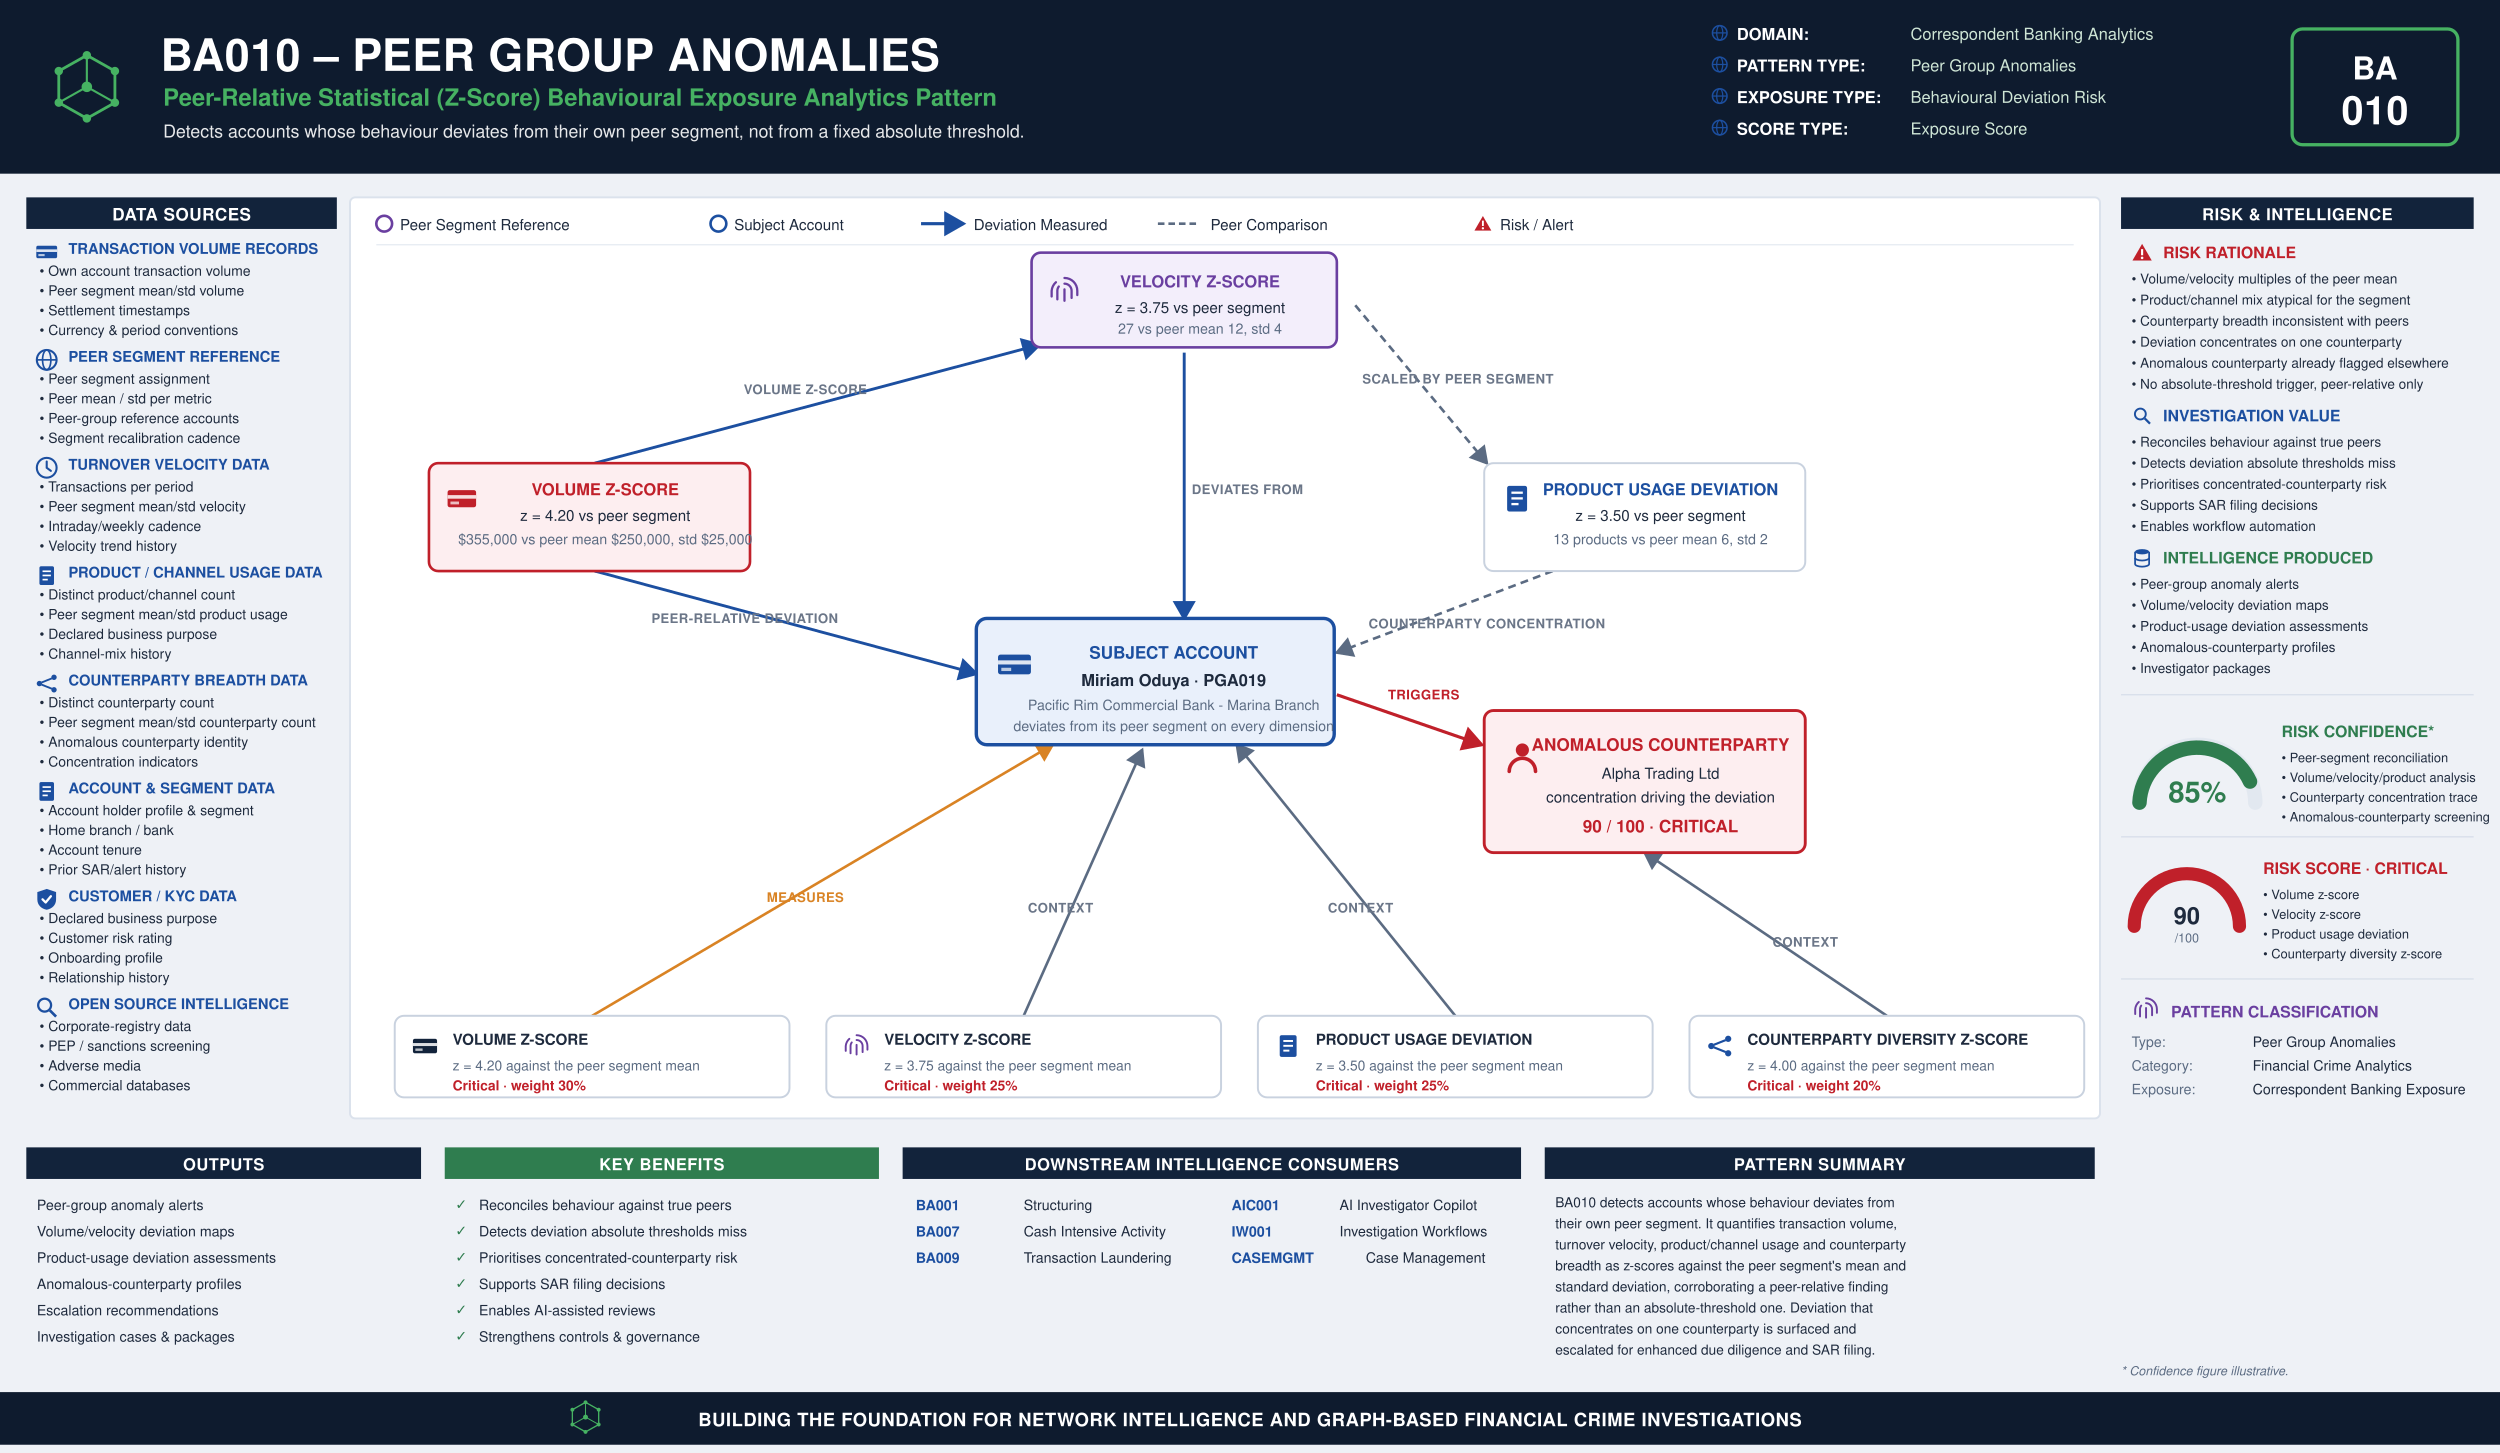
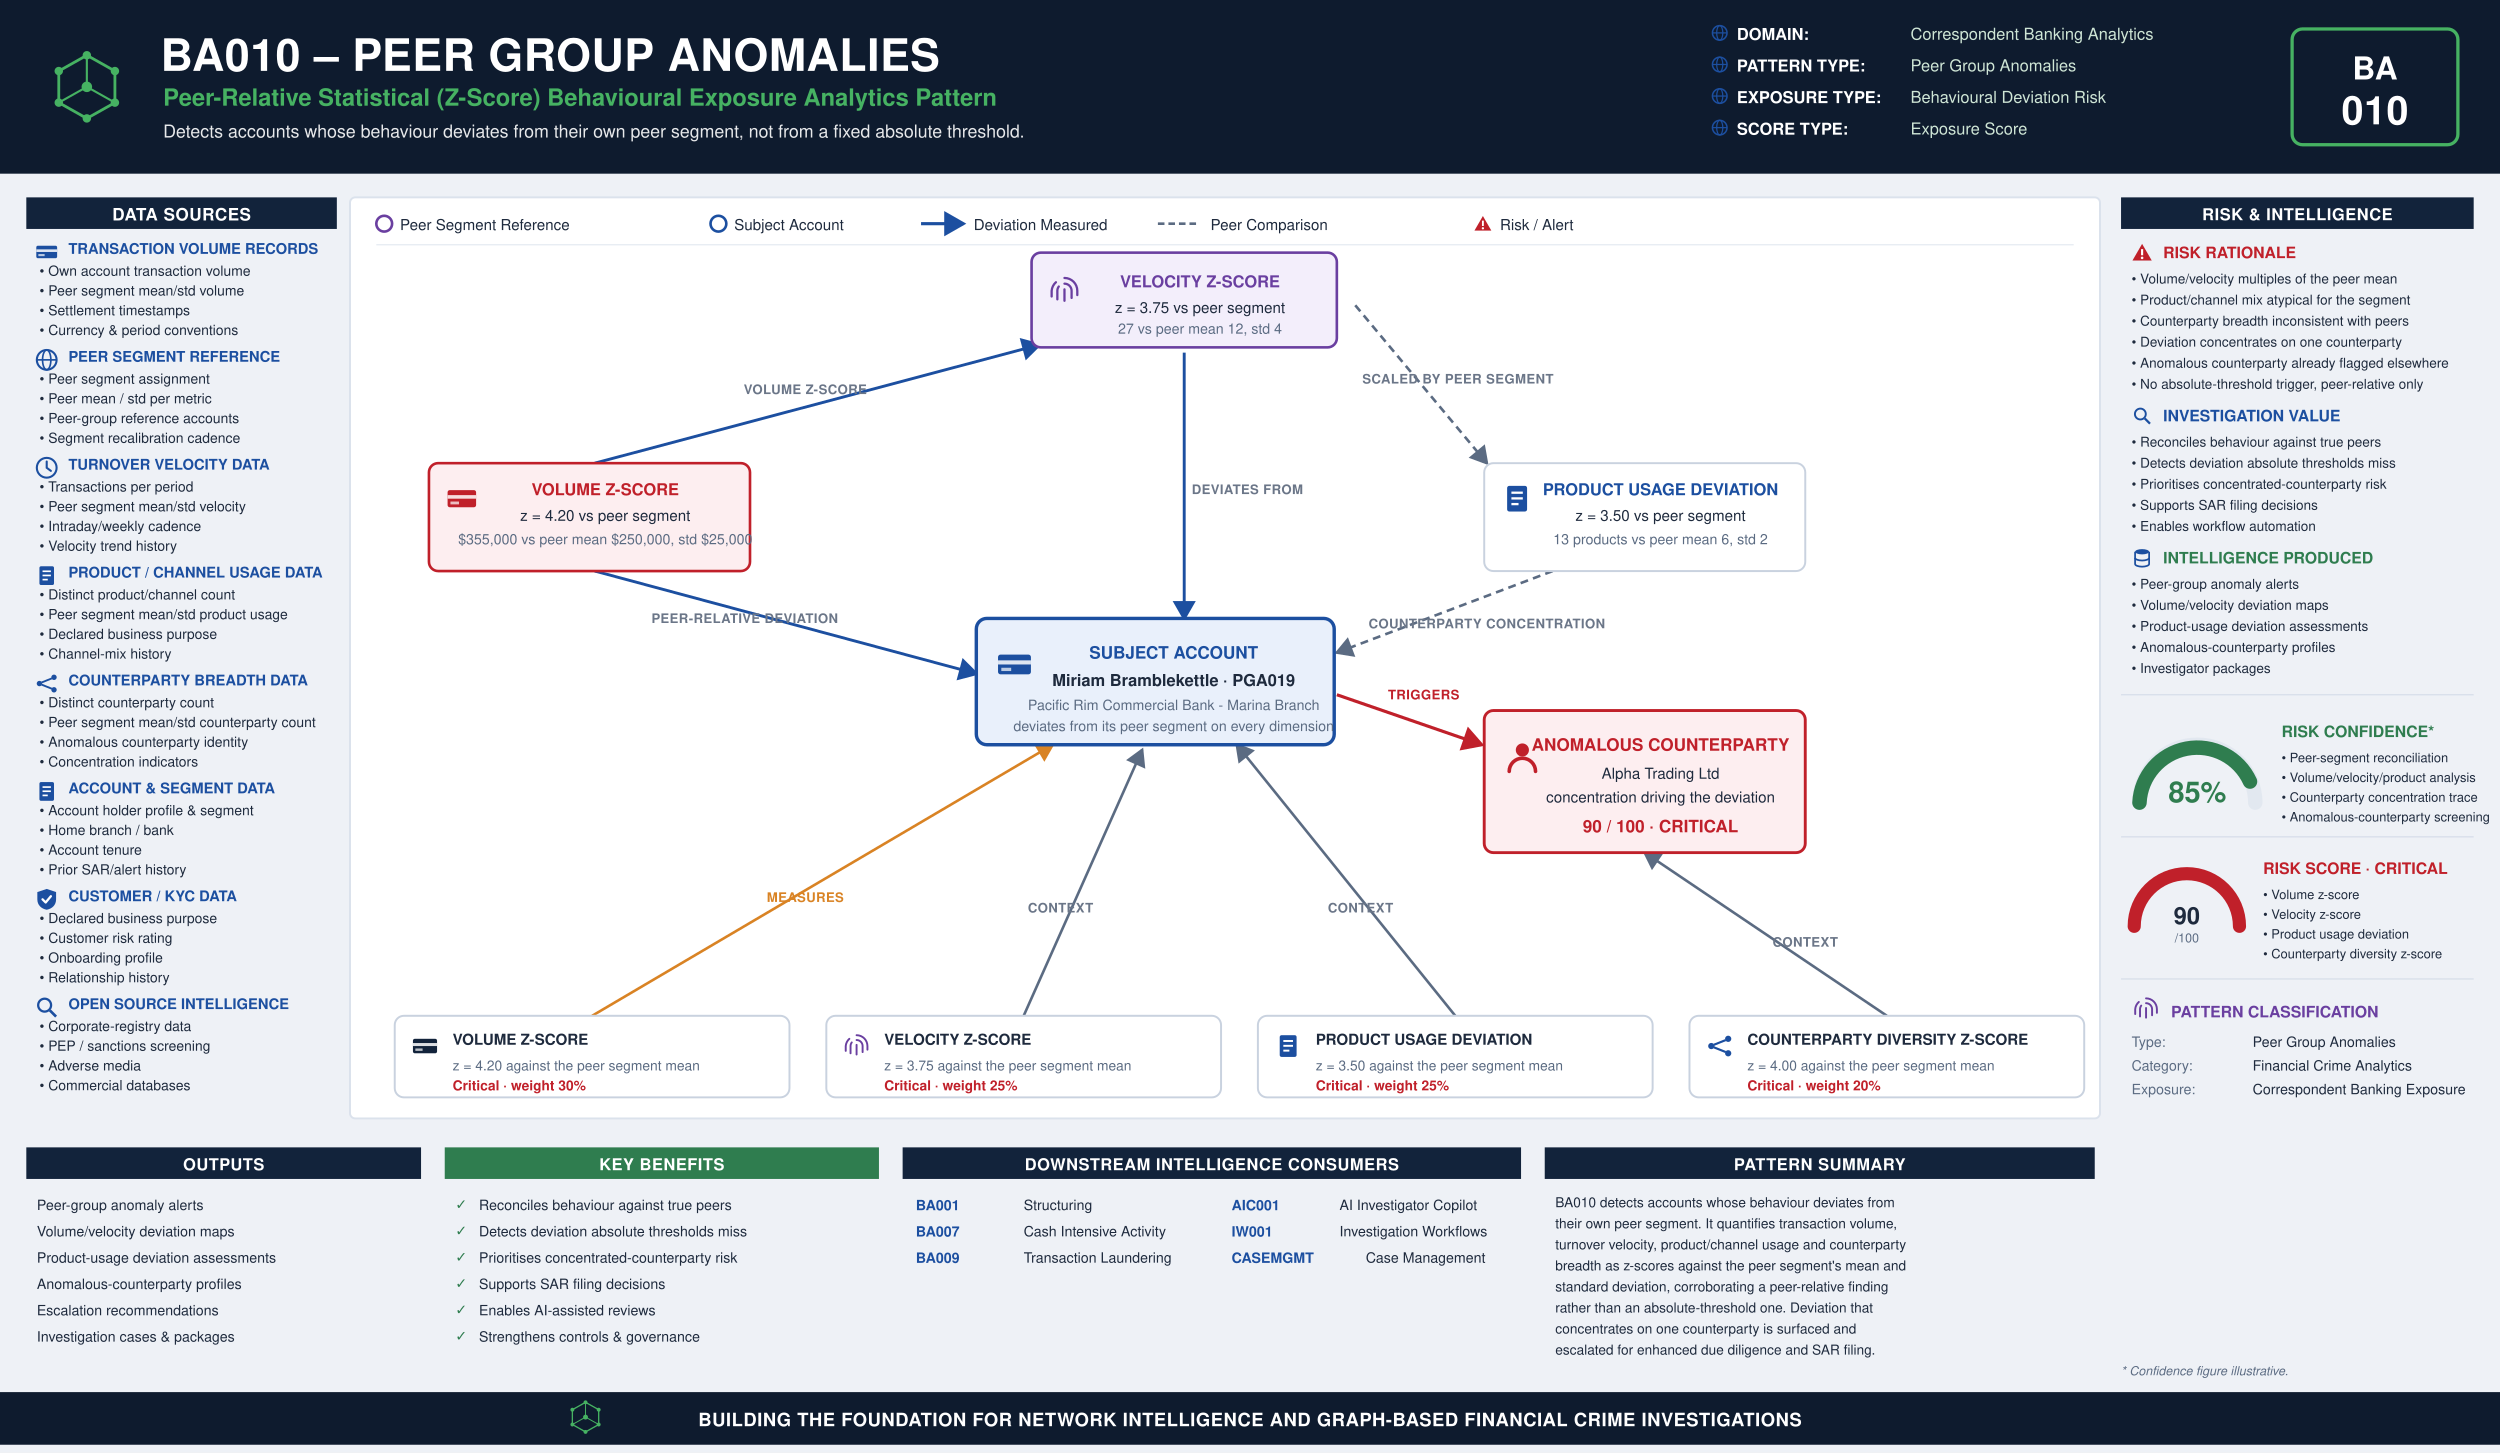
<svg xmlns="http://www.w3.org/2000/svg" viewBox="0 0 1900 1104" font-family="Helvetica, Arial, sans-serif" text-rendering="geometricPrecision">
  <defs>
    <style>
      .nvy{fill:#12233b}.grn{fill:#2f7d4f}.red{fill:#c0202a}.gold{fill:#f4a920}.pur{fill:#6a3fa0}
      .wht{fill:#ffffff}.ink{fill:#1e2a3d}.blu{fill:#1c4fa0}.sub{fill:#5b6b82}
      .hd{fill:#ffffff;font-weight:bold;letter-spacing:.4px}
      .sh{font-weight:bold;fill:#1c4fa0}.b{font-weight:bold}
      .card{fill:#ffffff;stroke:#c9d2df;stroke-width:1.5}
      .elab{fill:#6b7688;font-weight:bold;letter-spacing:.3px}
      text{dominant-baseline:middle}
    </style>
    <marker id="ar" markerWidth="9" markerHeight="9" refX="6" refY="4" orient="auto">
      <path d="M0 0l7 4L0 8z" fill="#1c4fa0" />
    </marker>
    <marker id="arR" markerWidth="9" markerHeight="9" refX="6" refY="4" orient="auto">
      <path d="M0 0l7 4L0 8z" fill="#c0202a" />
    </marker>
    <marker id="arO" markerWidth="9" markerHeight="9" refX="6" refY="4" orient="auto">
      <path d="M0 0l7 4L0 8z" fill="#d98324" />
    </marker>
    <marker id="arG" markerWidth="9" markerHeight="9" refX="6" refY="4" orient="auto">
      <path d="M0 0l7 4L0 8z" fill="#5b6b82" />
    </marker>
    <symbol id="i-globe" viewBox="0 0 24 24">
      <circle cx="12" cy="12" r="9.5" fill="none" stroke="#1c4fa0" stroke-width="2" />
      <ellipse cx="12" cy="12" rx="4" ry="9.5" fill="none" stroke="#1c4fa0" stroke-width="1.6" />
      <line x1="2.5" y1="12" x2="21.5" y2="12" stroke="#1c4fa0" stroke-width="1.6" />
    </symbol>
    <symbol id="i-doc" viewBox="0 0 24 24">
      <rect x="5" y="3" width="14" height="18" rx="1.5" fill="#1c4fa0" />
      <rect x="8" y="7" width="8" height="1.6" fill="#fff" />
      <rect x="8" y="11" width="8" height="1.6" fill="#fff" />
      <rect x="8" y="15" width="5" height="1.6" fill="#fff" />
    </symbol>
    <symbol id="i-link" viewBox="0 0 24 24">
      <circle cx="5" cy="12" r="2.6" fill="#1c4fa0" />
      <circle cx="19" cy="6" r="2.6" fill="#1c4fa0" />
      <circle cx="19" cy="18" r="2.6" fill="#1c4fa0" />
      <line x1="7" y1="11" x2="17" y2="7" stroke="#1c4fa0" stroke-width="1.8" />
      <line x1="7" y1="13" x2="17" y2="17" stroke="#1c4fa0" stroke-width="1.8" />
    </symbol>
    <symbol id="i-search" viewBox="0 0 24 24">
      <circle cx="10" cy="10" r="6.2" fill="none" stroke="#1c4fa0" stroke-width="2.2" />
      <line x1="15" y1="15" x2="21" y2="21" stroke="#1c4fa0" stroke-width="2.6" />
    </symbol>
    <symbol id="i-shield" viewBox="0 0 24 24">
      <path d="M12 2 21 5v7c0 5.5-3.8 9-9 10-5.2-1-9-4.5-9-10V5z" fill="#1c4fa0" />
      <path d="M8 12l3 3 5-6" fill="none" stroke="#fff" stroke-width="2.2" stroke-linecap="round" stroke-linejoin="round" />
    </symbol>
    <symbol id="i-alert" viewBox="0 0 24 24">
      <path d="M12 2 23 21H1z" fill="#c0202a" />
      <rect x="10.8" y="8" width="2.4" height="7" fill="#fff" />
      <circle cx="12" cy="18" r="1.5" fill="#fff" />
    </symbol>
    <symbol id="i-db" viewBox="0 0 24 24">
      <ellipse cx="12" cy="5" rx="8" ry="3" fill="#1c4fa0" />
      <path d="M4 5v14c0 1.6 3.6 3 8 3s8-1.4 8-3V5" fill="none" stroke="#1c4fa0" stroke-width="2" />
      <path d="M4 12c0 1.6 3.6 3 8 3s8-1.4 8-3" fill="none" stroke="#1c4fa0" stroke-width="2" />
    </symbol>
    <symbol id="i-fp" viewBox="0 0 24 24">
      <g fill="none" stroke="#6a3fa0" stroke-width="1.6" stroke-linecap="round">
        <path d="M12 3a9 9 0 0 1 9 9v3" />
        <path d="M6 6a9 9 0 0 0-3 6v4" />
        <path d="M12 7a5 5 0 0 1 5 5v5" />
        <path d="M8 9a5 5 0 0 0-1 3v6" />
        <path d="M12 11v8" />
      </g>
    </symbol>
    <symbol id="i-card" viewBox="0 0 24 24">
      <rect x="2" y="6" width="20" height="12" rx="1.5" fill="currentColor" />
      <rect x="2" y="9.5" width="20" height="2.5" fill="#fff" opacity=".85" />
      <rect x="4" y="14" width="6" height="2" fill="#fff" opacity=".7" />
    </symbol>
    <symbol id="i-person" viewBox="0 0 24 24">
      <circle cx="12" cy="8" r="4" fill="currentColor" />
      <path d="M4 21c0-4.4 3.6-8 8-8s8 3.6 8 8" fill="none" stroke="currentColor" stroke-width="2.2" stroke-linecap="round" />
    </symbol>
    <symbol id="i-clock" viewBox="0 0 24 24">
      <circle cx="12" cy="12" r="9.5" fill="none" stroke="currentColor" stroke-width="2" />
      <path d="M12 6v6l4 3" fill="none" stroke="currentColor" stroke-width="2" stroke-linecap="round" />
    </symbol>
    <symbol id="i-hex" viewBox="0 0 48 48">
      <g fill="none" stroke="#46b262" stroke-width="1.6">
        <path d="M24 6 40 15v18L24 42 8 33V15z" />
      </g>
      <g fill="#46b262">
        <circle cx="24" cy="6" r="2.4" />
        <circle cx="40" cy="15" r="2.4" />
        <circle cx="40" cy="33" r="2.4" />
        <circle cx="24" cy="42" r="2.4" />
        <circle cx="8" cy="33" r="2.4" />
        <circle cx="8" cy="15" r="2.4" />
        <circle cx="24" cy="24" r="3" />
      </g>
      <g stroke="#46b262" stroke-width="1.2">
        <line x1="24" y1="24" x2="24" y2="6" />
        <line x1="24" y1="24" x2="40" y2="33" />
        <line x1="24" y1="24" x2="8" y2="33" />
      </g>
    </symbol>
  </defs>
  <rect width="1900" height="1104" fill="#eef1f6" />
  <rect x="0" y="0" width="1900" height="132" fill="#0e1b2e" />
  <use href="#i-hex" x="34" y="34" width="64" height="64" />
  <text x="122" y="42" class="hd" font-size="34">BA010 – PEER GROUP ANOMALIES</text>
  <text x="124" y="74" font-size="18" font-weight="bold" fill="#46b262">Peer-Relative Statistical (Z-Score) Behavioural Exposure Analytics Pattern</text>
  <text x="124" y="100" class="wht" font-size="13.5" opacity=".9">Detects accounts whose behaviour deviates from their own peer segment, not from a fixed absolute threshold.</text>
  <g font-size="12.5">
    <use href="#i-globe" x="1300" y="18" width="14" height="14" />
    <text x="1320" y="26" class="wht b">DOMAIN:</text>
    <text x="1452" y="26" fill="#cfe6d6">Correspondent Banking Analytics</text>
    <use href="#i-globe" x="1300" y="42" width="14" height="14" />
    <text x="1320" y="50" class="wht b">PATTERN TYPE:</text>
    <text x="1452" y="50" fill="#cfe6d6">Peer Group Anomalies</text>
    <use href="#i-globe" x="1300" y="66" width="14" height="14" />
    <text x="1320" y="74" class="wht b">EXPOSURE TYPE:</text>
    <text x="1452" y="74" fill="#cfe6d6">Behavioural Deviation Risk</text>
    <use href="#i-globe" x="1300" y="90" width="14" height="14" />
    <text x="1320" y="98" class="wht b">SCORE TYPE:</text>
    <text x="1452" y="98" fill="#cfe6d6">Exposure Score</text>
  </g>
  <rect x="1742" y="22" width="126" height="88" rx="8" fill="#0e1b2e" stroke="#46b262" stroke-width="2.5" />
  <text x="1805" y="52" class="hd" font-size="24" text-anchor="middle" fill="#46b262">BA</text>
  <text x="1805" y="84" class="hd" font-size="30" text-anchor="middle" fill="#46b262">010</text>
  <rect x="20" y="150" width="236" height="24" class="nvy" />
  <text x="138" y="163" class="hd" font-size="13" text-anchor="middle">DATA SOURCES</text>
  <g font-size="10.6">
    <g transform="translate(0,182)">
      <use href="#i-card" x="26" y="0" width="19" height="19" color="#1c4fa0" />
      <text x="52" y="7" class="sh" font-size="11.2">TRANSACTION VOLUME RECORDS</text>
      <text x="30" y="24" class="ink">• Own account transaction volume</text>
      <text x="30" y="39" class="ink">• Peer segment mean/std volume</text>
      <text x="30" y="54" class="ink">• Settlement timestamps</text>
      <text x="30" y="69" class="ink">• Currency &amp; period conventions</text>
    </g>
    <g transform="translate(0,264)">
      <use href="#i-globe" x="26" y="0" width="19" height="19" />
      <text x="52" y="7" class="sh" font-size="11.2">PEER SEGMENT REFERENCE</text>
      <text x="30" y="24" class="ink">• Peer segment assignment</text>
      <text x="30" y="39" class="ink">• Peer mean / std per metric</text>
      <text x="30" y="54" class="ink">• Peer-group reference accounts</text>
      <text x="30" y="69" class="ink">• Segment recalibration cadence</text>
    </g>
    <g transform="translate(0,346)">
      <use href="#i-clock" x="26" y="0" width="19" height="19" color="#1c4fa0" />
      <text x="52" y="7" class="sh" font-size="11.2">TURNOVER VELOCITY DATA</text>
      <text x="30" y="24" class="ink">• Transactions per period</text>
      <text x="30" y="39" class="ink">• Peer segment mean/std velocity</text>
      <text x="30" y="54" class="ink">• Intraday/weekly cadence</text>
      <text x="30" y="69" class="ink">• Velocity trend history</text>
    </g>
    <g transform="translate(0,428)">
      <use href="#i-doc" x="26" y="0" width="19" height="19" />
      <text x="52" y="7" class="sh" font-size="11.2">PRODUCT / CHANNEL USAGE DATA</text>
      <text x="30" y="24" class="ink">• Distinct product/channel count</text>
      <text x="30" y="39" class="ink">• Peer segment mean/std product usage</text>
      <text x="30" y="54" class="ink">• Declared business purpose</text>
      <text x="30" y="69" class="ink">• Channel-mix history</text>
    </g>
    <g transform="translate(0,510)">
      <use href="#i-link" x="26" y="0" width="19" height="19" />
      <text x="52" y="7" class="sh" font-size="11.2">COUNTERPARTY BREADTH DATA</text>
      <text x="30" y="24" class="ink">• Distinct counterparty count</text>
      <text x="30" y="39" class="ink">• Peer segment mean/std counterparty count</text>
      <text x="30" y="54" class="ink">• Anomalous counterparty identity</text>
      <text x="30" y="69" class="ink">• Concentration indicators</text>
    </g>
    <g transform="translate(0,592)">
      <use href="#i-doc" x="26" y="0" width="19" height="19" />
      <text x="52" y="7" class="sh" font-size="11.2">ACCOUNT &amp; SEGMENT DATA</text>
      <text x="30" y="24" class="ink">• Account holder profile &amp; segment</text>
      <text x="30" y="39" class="ink">• Home branch / bank</text>
      <text x="30" y="54" class="ink">• Account tenure</text>
      <text x="30" y="69" class="ink">• Prior SAR/alert history</text>
    </g>
    <g transform="translate(0,674)">
      <use href="#i-shield" x="26" y="0" width="19" height="19" />
      <text x="52" y="7" class="sh" font-size="11.2">CUSTOMER / KYC DATA</text>
      <text x="30" y="24" class="ink">• Declared business purpose</text>
      <text x="30" y="39" class="ink">• Customer risk rating</text>
      <text x="30" y="54" class="ink">• Onboarding profile</text>
      <text x="30" y="69" class="ink">• Relationship history</text>
    </g>
    <g transform="translate(0,756)">
      <use href="#i-search" x="26" y="0" width="19" height="19" />
      <text x="52" y="7" class="sh" font-size="11.2">OPEN SOURCE INTELLIGENCE</text>
      <text x="30" y="24" class="ink">• Corporate-registry data</text>
      <text x="30" y="39" class="ink">• PEP / sanctions screening</text>
      <text x="30" y="54" class="ink">• Adverse media</text>
      <text x="30" y="69" class="ink">• Commercial databases</text>
    </g>
  </g>
  <rect x="266" y="150" width="1330" height="700" rx="4" fill="#ffffff" stroke="#dbe2ec" stroke-width="1.5" />
  <g font-size="11.5" class="ink">
    <circle cx="292" cy="170" r="6" fill="none" stroke="#6a3fa0" stroke-width="2" />
    <text x="304" y="171">Peer Segment Reference</text>
    <circle cx="546" cy="170" r="6" fill="none" stroke="#1c4fa0" stroke-width="2" />
    <text x="558" y="171">Subject Account</text>
    <line x1="700" y1="170" x2="732" y2="170" stroke="#1c4fa0" stroke-width="2.4" marker-end="url(#ar)" />
    <text x="740" y="171">Deviation Measured</text>
    <line x1="880" y1="170" x2="912" y2="170" stroke="#5b6b82" stroke-width="2" stroke-dasharray="5 3" />
    <text x="920" y="171">Peer Comparison</text>
    <use href="#i-alert" x="1120" y="163" width="14" height="14" />
    <text x="1140" y="171">Risk / Alert</text>
  </g>
  <line x1="286" y1="186" x2="1576" y2="186" stroke="#e6ebf2" />
  <g fill="none">
    <path d="M452 352 L790 262" stroke="#1c4fa0" stroke-width="2.2" marker-end="url(#ar)" />
    <path d="M1030 232 L1130 352" stroke="#5b6b82" stroke-width="2" stroke-dasharray="6 4" marker-end="url(#arG)" />
    <path d="M900 268 L900 470" stroke="#1c4fa0" stroke-width="2.2" marker-end="url(#ar)" />
    <path d="M1180 434 L1016 496" stroke="#5b6b82" stroke-width="2" stroke-dasharray="6 4" marker-end="url(#arG)" />
    <path d="M452 434 L742 512" stroke="#1c4fa0" stroke-width="2.2" marker-end="url(#ar)" />
    <path d="M1016 528 L1126 566" stroke="#c0202a" stroke-width="2.4" marker-end="url(#arR)" />
    <path d="M450 772 L800 566" stroke="#d98324" stroke-width="2" marker-end="url(#arO)" />
    <path d="M778 772 L868 570" stroke="#5b6b82" stroke-width="2" marker-end="url(#arG)" />
    <path d="M1106 772 L940 566" stroke="#5b6b82" stroke-width="2" marker-end="url(#arG)" />
    <path d="M1434 772 L1250 648" stroke="#5b6b82" stroke-width="2" marker-end="url(#arG)" />
  </g>
  <g font-size="10" class="elab" text-anchor="middle">
    <text x="612" y="296">VOLUME Z-SCORE</text>
    <text x="1108" y="288" fill="#6b7688">SCALED BY PEER SEGMENT</text>
    <text x="948" y="372">DEVIATES FROM</text>
    <text x="1130" y="474" fill="#6b7688">COUNTERPARTY CONCENTRATION</text>
    <text x="566" y="470">PEER-RELATIVE DEVIATION</text>
    <text x="1082" y="528" fill="#c0202a">TRIGGERS</text>
    <text x="612" y="682" fill="#d98324">MEASURES</text>
    <text x="806" y="690">CONTEXT</text>
    <text x="1034" y="690">CONTEXT</text>
    <text x="1372" y="716">CONTEXT</text>
  </g>
  <g>
    <rect x="326" y="352" width="244" height="82" rx="7" fill="#fdeef0" stroke="#c0202a" stroke-width="2" />
    <use href="#i-card" x="338" y="366" width="26" height="26" color="#c0202a" />
    <text x="460" y="372" class="red b" font-size="12.5" text-anchor="middle">VOLUME Z-SCORE</text>
    <text x="460" y="392" class="ink" font-size="11.5" text-anchor="middle">z = 4.20 vs peer segment</text>
    <text x="460" y="410" class="sub" font-size="10.8" text-anchor="middle">$355,000 vs peer mean $250,000, std $25,000</text>
  </g>
  <g>
    <rect x="784" y="192" width="232" height="72" rx="7" fill="#f3eefb" stroke="#6a3fa0" stroke-width="2" />
    <use href="#i-fp" x="796" y="208" width="26" height="26" />
    <text x="912" y="214" class="pur b" font-size="12.5" text-anchor="middle">VELOCITY Z-SCORE</text>
    <text x="912" y="234" class="ink" font-size="11.5" text-anchor="middle">z = 3.75 vs peer segment</text>
    <text x="912" y="250" class="sub" font-size="10.8" text-anchor="middle">27 vs peer mean 12, std 4</text>
  </g>
  <g>
    <rect x="1128" y="352" width="244" height="82" rx="7" class="card" />
    <use href="#i-doc" x="1140" y="366" width="26" height="26" />
    <text x="1262" y="372" class="blu b" font-size="12.5" text-anchor="middle">PRODUCT USAGE DEVIATION</text>
    <text x="1262" y="392" class="ink" font-size="11.5" text-anchor="middle">z = 3.50 vs peer segment</text>
    <text x="1262" y="410" class="sub" font-size="10.8" text-anchor="middle">13 products vs peer mean 6, std 2</text>
  </g>
  <g>
    <rect x="742" y="470" width="272" height="96" rx="8" fill="#e9f0fb" stroke="#1c4fa0" stroke-width="2.6" />
    <use href="#i-card" x="756" y="490" width="30" height="30" color="#1c4fa0" />
    <text x="892" y="496" class="blu b" font-size="13" text-anchor="middle">SUBJECT ACCOUNT</text>
-     <text x="892" y="517" class="ink b" font-size="12.5" text-anchor="middle">Miriam Oduya · PGA019</text>
+     <text x="892" y="517" class="ink b" font-size="12.5" text-anchor="middle">Miriam Bramblekettle · PGA019</text>
    <text x="892" y="536" class="sub" font-size="10.8" text-anchor="middle">Pacific Rim Commercial Bank - Marina Branch</text>
    <text x="892" y="552" class="sub" font-size="10.8" text-anchor="middle">deviates from its peer segment on every dimension</text>
  </g>
  <g>
    <rect x="1128" y="540" width="244" height="108" rx="7" fill="#fdeef0" stroke="#c0202a" stroke-width="2.2" />
    <use href="#i-person" x="1142" y="560" width="30" height="30" color="#c0202a" />
    <text x="1262" y="566" class="red b" font-size="13" text-anchor="middle">ANOMALOUS COUNTERPARTY</text>
    <text x="1262" y="588" class="ink" font-size="11.5" text-anchor="middle">Alpha Trading Ltd</text>
    <text x="1262" y="606" class="ink" font-size="11.5" text-anchor="middle">concentration driving the deviation</text>
    <text x="1262" y="628" class="red b" font-size="13" text-anchor="middle">90 / 100 · CRITICAL</text>
  </g>
  <g>
    <rect x="300" y="772" width="300" height="62" rx="7" class="card" />
    <use href="#i-card" x="312" y="784" width="22" height="22" color="#12233b" />
    <text x="344" y="790" class="ink b" font-size="11.5">VOLUME Z-SCORE</text>
    <text x="344" y="810" class="sub" font-size="10.5">z = 4.20 against the peer segment mean</text>
    <text x="344" y="825" class="red b" font-size="10.5">Critical · weight 30%</text>
    <rect x="628" y="772" width="300" height="62" rx="7" class="card" />
    <use href="#i-fp" x="640" y="784" width="22" height="22" />
    <text x="672" y="790" class="ink b" font-size="11.5">VELOCITY Z-SCORE</text>
    <text x="672" y="810" class="sub" font-size="10.5">z = 3.75 against the peer segment mean</text>
    <text x="672" y="825" class="red b" font-size="10.5">Critical · weight 25%</text>
    <rect x="956" y="772" width="300" height="62" rx="7" class="card" />
    <use href="#i-doc" x="968" y="784" width="22" height="22" />
    <text x="1000" y="790" class="ink b" font-size="11.5">PRODUCT USAGE DEVIATION</text>
    <text x="1000" y="810" class="sub" font-size="10.5">z = 3.50 against the peer segment mean</text>
    <text x="1000" y="825" class="red b" font-size="10.5">Critical · weight 25%</text>
    <rect x="1284" y="772" width="300" height="62" rx="7" class="card" />
    <use href="#i-link" x="1296" y="784" width="22" height="22" />
    <text x="1328" y="790" class="ink b" font-size="11.5">COUNTERPARTY DIVERSITY Z-SCORE</text>
    <text x="1328" y="810" class="sub" font-size="10.5">z = 4.00 against the peer segment mean</text>
    <text x="1328" y="825" class="red b" font-size="10.5">Critical · weight 20%</text>
  </g>
  <rect x="1612" y="150" width="268" height="24" class="nvy" />
  <text x="1746" y="163" class="hd" font-size="12.5" text-anchor="middle">RISK &amp; INTELLIGENCE</text>
  <g font-size="10.3">
    <use href="#i-alert" x="1620" y="184" width="16" height="16" />
    <text x="1644" y="192" class="red b" font-size="12">RISK RATIONALE</text>
    <g class="ink">
      <text x="1620" y="212">• Volume/velocity multiples of the peer mean</text>
      <text x="1620" y="228">• Product/channel mix atypical for the segment</text>
      <text x="1620" y="244">• Counterparty breadth inconsistent with peers</text>
      <text x="1620" y="260">• Deviation concentrates on one counterparty</text>
      <text x="1620" y="276">• Anomalous counterparty already flagged elsewhere</text>
      <text x="1620" y="292">• No absolute-threshold trigger, peer-relative only</text>
    </g>
    <use href="#i-search" x="1620" y="308" width="16" height="16" />
    <text x="1644" y="316" class="blu b" font-size="12">INVESTIGATION VALUE</text>
    <g class="ink">
      <text x="1620" y="336">• Reconciles behaviour against true peers</text>
      <text x="1620" y="352">• Detects deviation absolute thresholds miss</text>
      <text x="1620" y="368">• Prioritises concentrated-counterparty risk</text>
      <text x="1620" y="384">• Supports SAR filing decisions</text>
      <text x="1620" y="400">• Enables workflow automation</text>
    </g>
    <use href="#i-db" x="1620" y="416" width="16" height="16" />
    <text x="1644" y="424" class="grn b" font-size="12">INTELLIGENCE PRODUCED</text>
    <g class="ink">
      <text x="1620" y="444">• Peer-group anomaly alerts</text>
      <text x="1620" y="460">• Volume/velocity deviation maps</text>
      <text x="1620" y="476">• Product-usage deviation assessments</text>
      <text x="1620" y="492">• Anomalous-counterparty profiles</text>
      <text x="1620" y="508">• Investigator packages</text>
    </g>
  </g>
  <line x1="1612" y1="528" x2="1880" y2="528" stroke="#d7deea" />
  <path d="M1626 610 A44 44 0 0 1 1714 610" fill="none" stroke="#e2e8f0" stroke-width="11" stroke-linecap="round" />
  <path d="M1626 610 A44 44 0 0 1 1710 594" fill="none" stroke="#2f7d4f" stroke-width="11" stroke-linecap="round" />
  <text x="1670" y="602" class="grn b" font-size="22" text-anchor="middle">85%</text>
  <text x="1734" y="556" class="grn b" font-size="12">RISK CONFIDENCE*</text>
  <g font-size="9.8" class="ink">
    <text x="1734" y="576">• Peer-segment reconciliation</text>
    <text x="1734" y="591">• Volume/velocity/product analysis</text>
    <text x="1734" y="606">• Counterparty concentration trace</text>
    <text x="1734" y="621">• Anomalous-counterparty screening</text>
  </g>
  <line x1="1612" y1="636" x2="1880" y2="636" stroke="#d7deea" />
  <path d="M1622 704 A40 40 0 0 1 1702 704" fill="none" stroke="#c0202a" stroke-width="10" stroke-linecap="round" />
  <text x="1662" y="696" class="ink b" font-size="18" text-anchor="middle">90</text>
  <text x="1662" y="713" class="sub" font-size="9.5" text-anchor="middle">/100</text>
  <text x="1720" y="660" class="red b" font-size="12">RISK SCORE · CRITICAL</text>
  <g font-size="9.8" class="ink">
    <text x="1720" y="680">• Volume z-score</text>
    <text x="1720" y="695">• Velocity z-score</text>
    <text x="1720" y="710">• Product usage deviation</text>
    <text x="1720" y="725">• Counterparty diversity z-score</text>
  </g>
  <line x1="1612" y1="744" x2="1880" y2="744" stroke="#d7deea" />
  <use href="#i-fp" x="1620" y="756" width="22" height="22" />
  <text x="1650" y="769" class="pur b" font-size="12">PATTERN CLASSIFICATION</text>
  <g font-size="10.8">
    <text x="1620" y="792" class="sub">Type:</text>
    <text x="1712" y="792" class="ink">Peer Group Anomalies</text>
    <text x="1620" y="810" class="sub">Category:</text>
    <text x="1712" y="810" class="ink">Financial Crime Analytics</text>
    <text x="1620" y="828" class="sub">Exposure:</text>
    <text x="1712" y="828" class="ink">Correspondent Banking Exposure</text>
  </g>
  <g transform="translate(20,872)">
    <rect x="0" y="0" width="300" height="24" class="nvy" />
    <text x="150" y="13" class="hd" font-size="12.5" text-anchor="middle">OUTPUTS</text>
    <g font-size="10.8" class="ink">
      <text x="8" y="44">Peer-group anomaly alerts</text>
      <text x="8" y="64">Volume/velocity deviation maps</text>
      <text x="8" y="84">Product-usage deviation assessments</text>
      <text x="8" y="104">Anomalous-counterparty profiles</text>
      <text x="8" y="124">Escalation recommendations</text>
      <text x="8" y="144">Investigation cases &amp; packages</text>
    </g>
  </g>
  <g transform="translate(338,872)">
    <rect x="0" y="0" width="330" height="24" class="grn" />
    <text x="165" y="13" class="hd" font-size="12.5" text-anchor="middle">KEY BENEFITS</text>
    <g font-size="10.8" class="ink">
      <g fill="#2f7d4f" font-weight="bold">
        <text x="8" y="44">✓</text>
        <text x="8" y="64">✓</text>
        <text x="8" y="84">✓</text>
        <text x="8" y="104">✓</text>
        <text x="8" y="124">✓</text>
        <text x="8" y="144">✓</text>
      </g>
      <text x="26" y="44">Reconciles behaviour against true peers</text>
      <text x="26" y="64">Detects deviation absolute thresholds miss</text>
      <text x="26" y="84">Prioritises concentrated-counterparty risk</text>
      <text x="26" y="104">Supports SAR filing decisions</text>
      <text x="26" y="124">Enables AI-assisted reviews</text>
      <text x="26" y="144">Strengthens controls &amp; governance</text>
    </g>
  </g>
  <g transform="translate(686,872)">
    <rect x="0" y="0" width="470" height="24" class="nvy" />
    <text x="235" y="13" class="hd" font-size="12.5" text-anchor="middle">DOWNSTREAM INTELLIGENCE CONSUMERS</text>
    <g font-size="10.8">
      <text x="10" y="44" class="sh">BA001</text>
      <text x="92" y="44" class="ink">Structuring</text>
      <text x="10" y="64" class="sh">BA007</text>
      <text x="92" y="64" class="ink">Cash Intensive Activity</text>
      <text x="10" y="84" class="sh">BA009</text>
      <text x="92" y="84" class="ink">Transaction Laundering</text>
      <text x="250" y="44" class="sh">AIC001</text>
      <text x="332" y="44" class="ink">AI Investigator Copilot</text>
      <text x="250" y="64" class="sh">IW001</text>
      <text x="332" y="64" class="ink">Investigation Workflows</text>
      <text x="250" y="84" class="sh">CASEMGMT</text>
      <text x="352" y="84" class="ink">Case Management</text>
    </g>
  </g>
  <g transform="translate(1174,872)">
    <rect x="0" y="0" width="418" height="24" class="nvy" />
    <text x="209" y="13" class="hd" font-size="12.5" text-anchor="middle">PATTERN SUMMARY</text>
    <g font-size="10.4" class="ink">
      <text x="8" y="42">BA010 detects accounts whose behaviour deviates from</text>
      <text x="8" y="58">their own peer segment. It quantifies transaction volume,</text>
      <text x="8" y="74">turnover velocity, product/channel usage and counterparty</text>
      <text x="8" y="90">breadth as z-scores against the peer segment's mean and</text>
      <text x="8" y="106">standard deviation, corroborating a peer-relative finding</text>
      <text x="8" y="122">rather than an absolute-threshold one. Deviation that</text>
      <text x="8" y="138">concentrates on one counterparty is surfaced and</text>
      <text x="8" y="154">escalated for enhanced due diligence and SAR filing.</text>
    </g>
  </g>
  <text x="1612" y="1042" class="sub" font-size="9.5" font-style="italic">* Confidence figure illustrative.</text>
  <rect x="0" y="1058" width="1900" height="40" fill="#0e1b2e" />
  <use href="#i-hex" x="430" y="1062" width="30" height="30" />
  <text x="950" y="1079" class="hd" font-size="14" text-anchor="middle">BUILDING THE FOUNDATION FOR NETWORK INTELLIGENCE AND GRAPH-BASED FINANCIAL CRIME INVESTIGATIONS</text>
</svg>
